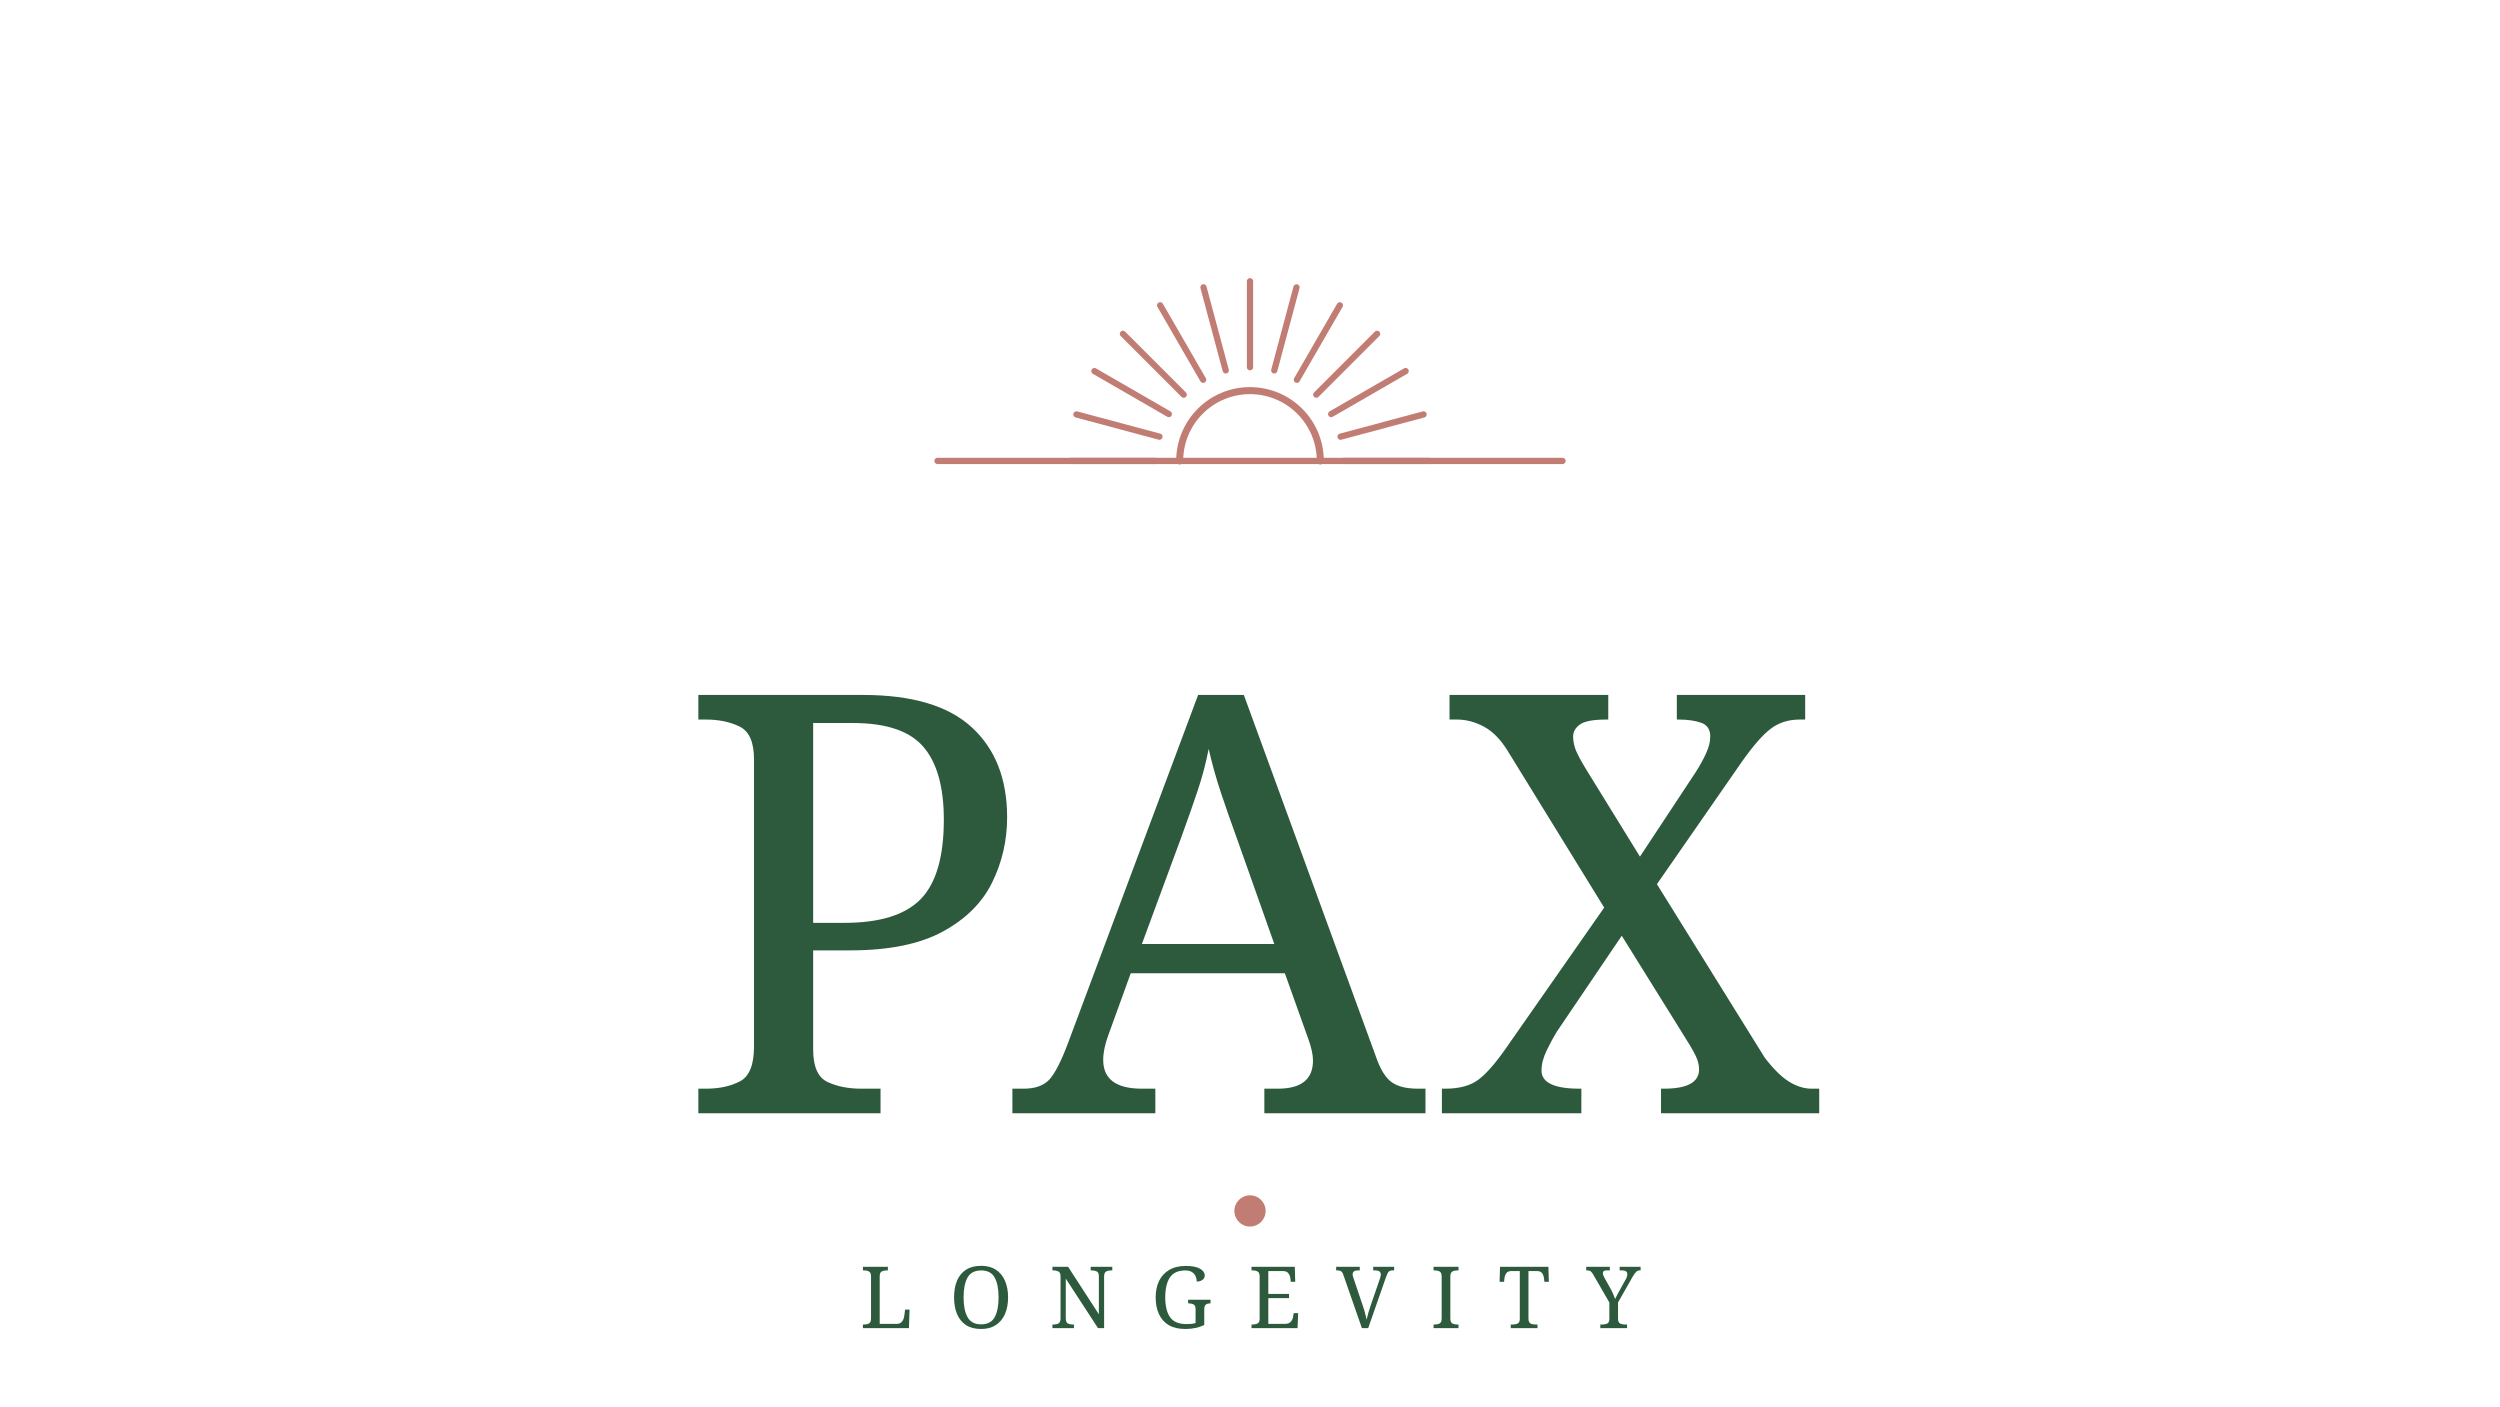
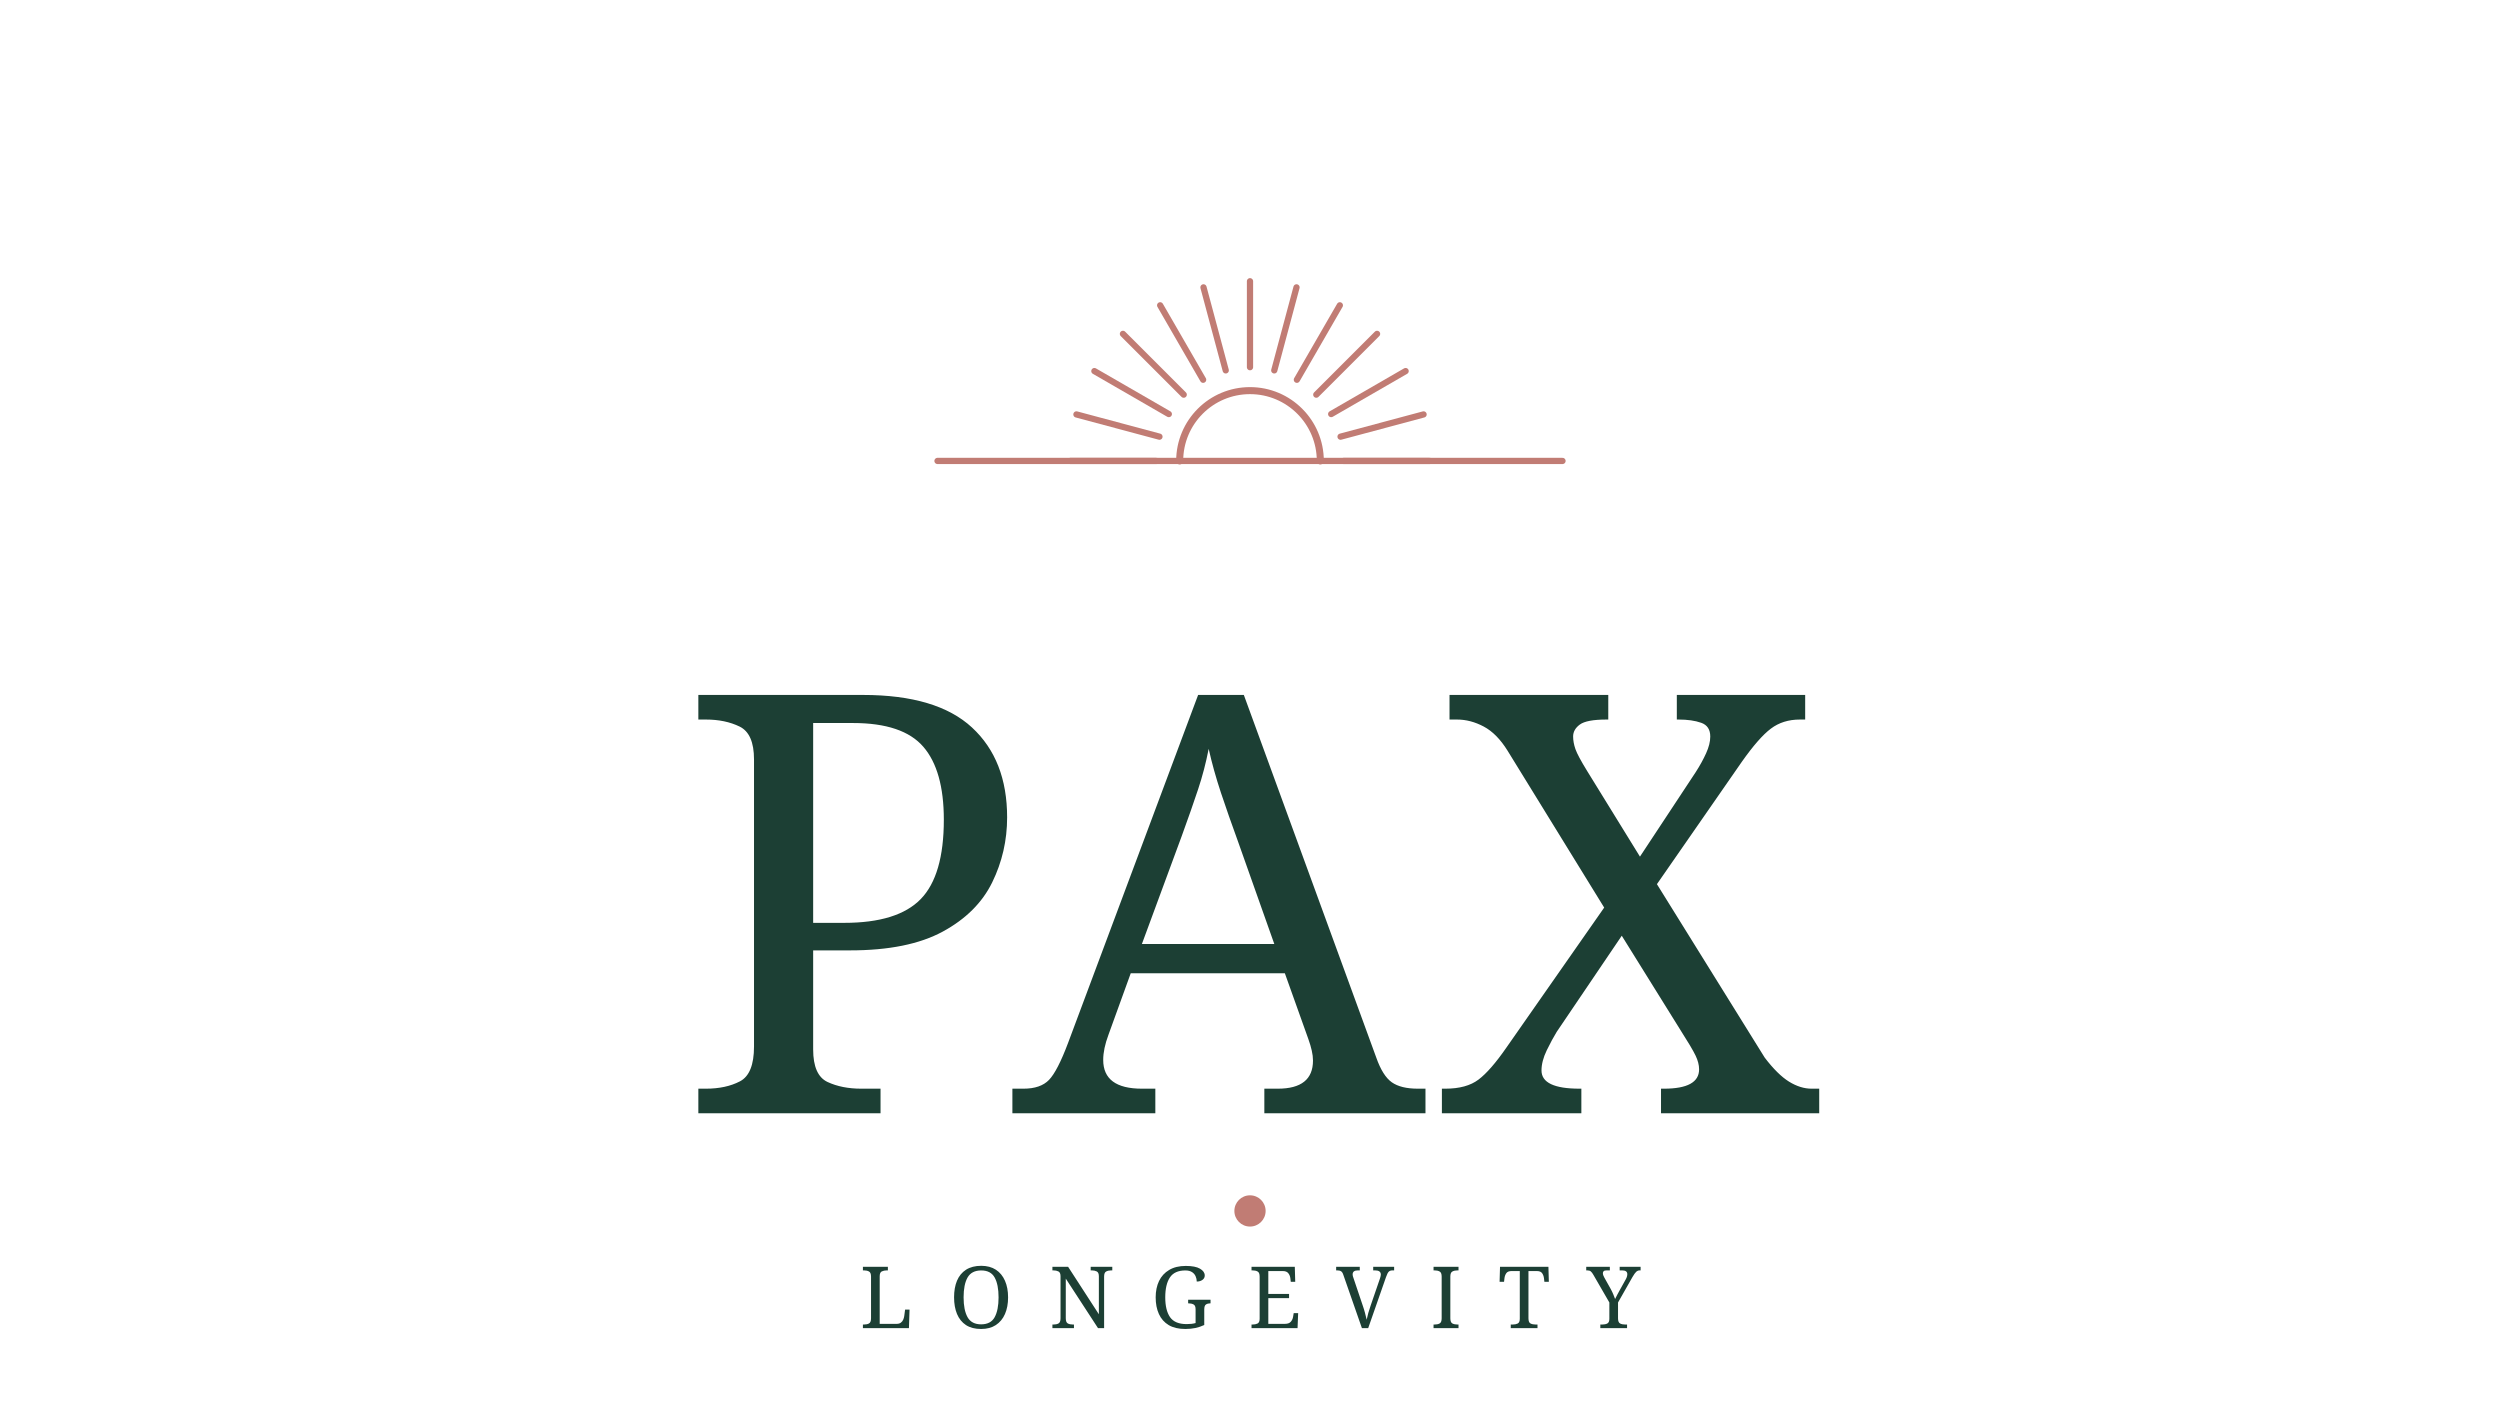
<svg xmlns="http://www.w3.org/2000/svg" viewBox="0 0 640 360" role="img" aria-label="Pax Longevity">
  <g transform="translate(220, 40)">
    <line x1="20" y1="78" x2="180" y2="78" stroke="#C17C74" stroke-width="1.6" stroke-linecap="round" />
    <path d="M 82 78 A 18 18 0 0 1 118 78" fill="none" stroke="#C17C74" stroke-width="1.8" stroke-linecap="round" />
    <line x1="76" y1="78" x2="54" y2="78" stroke="#C17C74" stroke-width="1.6" stroke-linecap="round" />
    <line x1="76.818" y1="71.788" x2="55.567" y2="66.094" stroke="#C17C74" stroke-width="1.6" stroke-linecap="round" />
    <line x1="79.215" y1="66" x2="60.163" y2="55" stroke="#C17C74" stroke-width="1.6" stroke-linecap="round" />
    <line x1="83.029" y1="61.029" x2="67.473" y2="45.473" stroke="#C17C74" stroke-width="1.6" stroke-linecap="round" />
    <line x1="88" y1="57.215" x2="77" y2="38.163" stroke="#C17C74" stroke-width="1.6" stroke-linecap="round" />
    <line x1="93.788" y1="54.818" x2="88.094" y2="33.567" stroke="#C17C74" stroke-width="1.6" stroke-linecap="round" />
    <line x1="100" y1="54" x2="100" y2="32" stroke="#C17C74" stroke-width="1.6" stroke-linecap="round" />
    <line x1="106.212" y1="54.818" x2="111.906" y2="33.567" stroke="#C17C74" stroke-width="1.6" stroke-linecap="round" />
    <line x1="112" y1="57.215" x2="123" y2="38.163" stroke="#C17C74" stroke-width="1.6" stroke-linecap="round" />
    <line x1="116.971" y1="61.029" x2="132.527" y2="45.473" stroke="#C17C74" stroke-width="1.6" stroke-linecap="round" />
    <line x1="120.785" y1="66" x2="139.837" y2="55" stroke="#C17C74" stroke-width="1.6" stroke-linecap="round" />
    <line x1="123.182" y1="71.788" x2="144.433" y2="66.094" stroke="#C17C74" stroke-width="1.6" stroke-linecap="round" />
    <line x1="124" y1="78" x2="146" y2="78" stroke="#C17C74" stroke-width="1.6" stroke-linecap="round" />
  </g>
-   <text x="320" y="285" text-anchor="middle" font-family="'Instrument Serif', Georgia, serif" font-size="150" fill="#2D5A3D" style="letter-spacing:0.02em">PAX</text>
+   <text x="320" y="285" text-anchor="middle" font-family="'Instrument Serif', Georgia, serif" font-size="150" fill="#1C3F34" style="letter-spacing:0.02em">PAX</text>
  <circle cx="320" cy="310" r="4" fill="#C17C74" />
-   <text x="320" y="340" text-anchor="middle" font-family="'Instrument Serif', Georgia, serif" font-size="22" font-weight="400" fill="#2D5A3D" style="letter-spacing:0.42em">LONGEVITY</text>
+   <text x="320" y="340" text-anchor="middle" font-family="'Instrument Serif', Georgia, serif" font-size="22" font-weight="400" fill="#1C3F34" style="letter-spacing:0.42em">LONGEVITY</text>
</svg>
